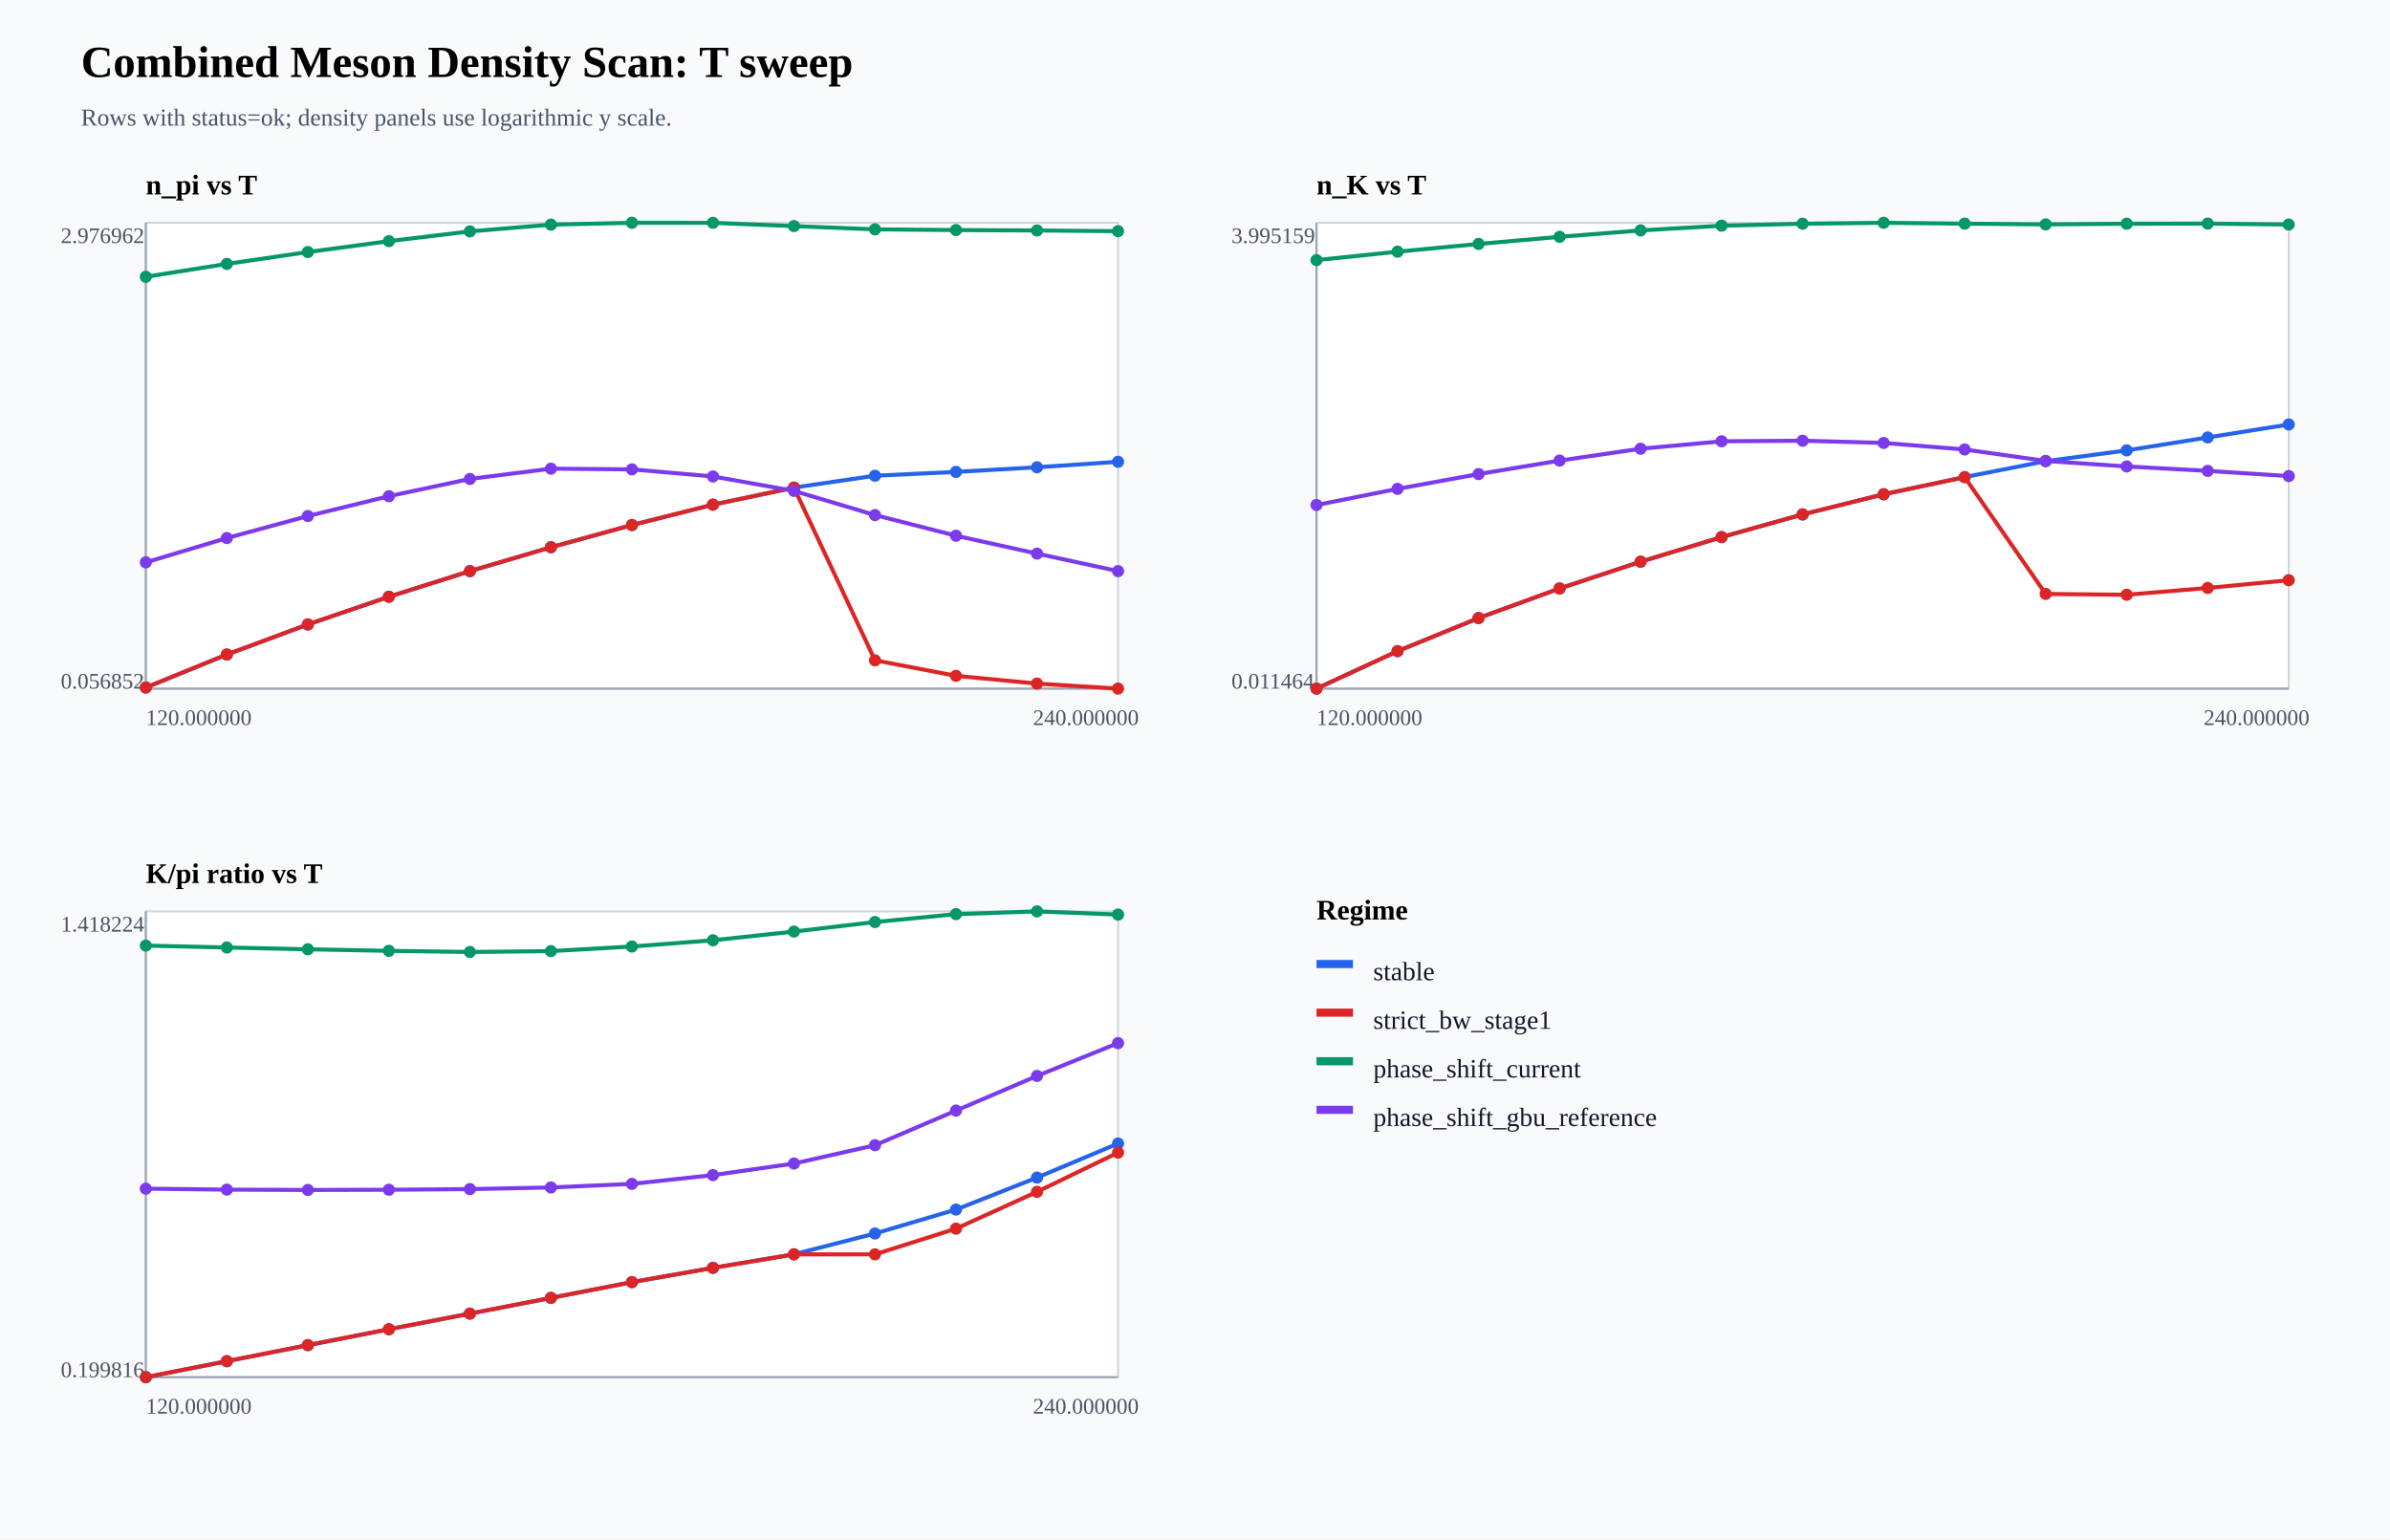
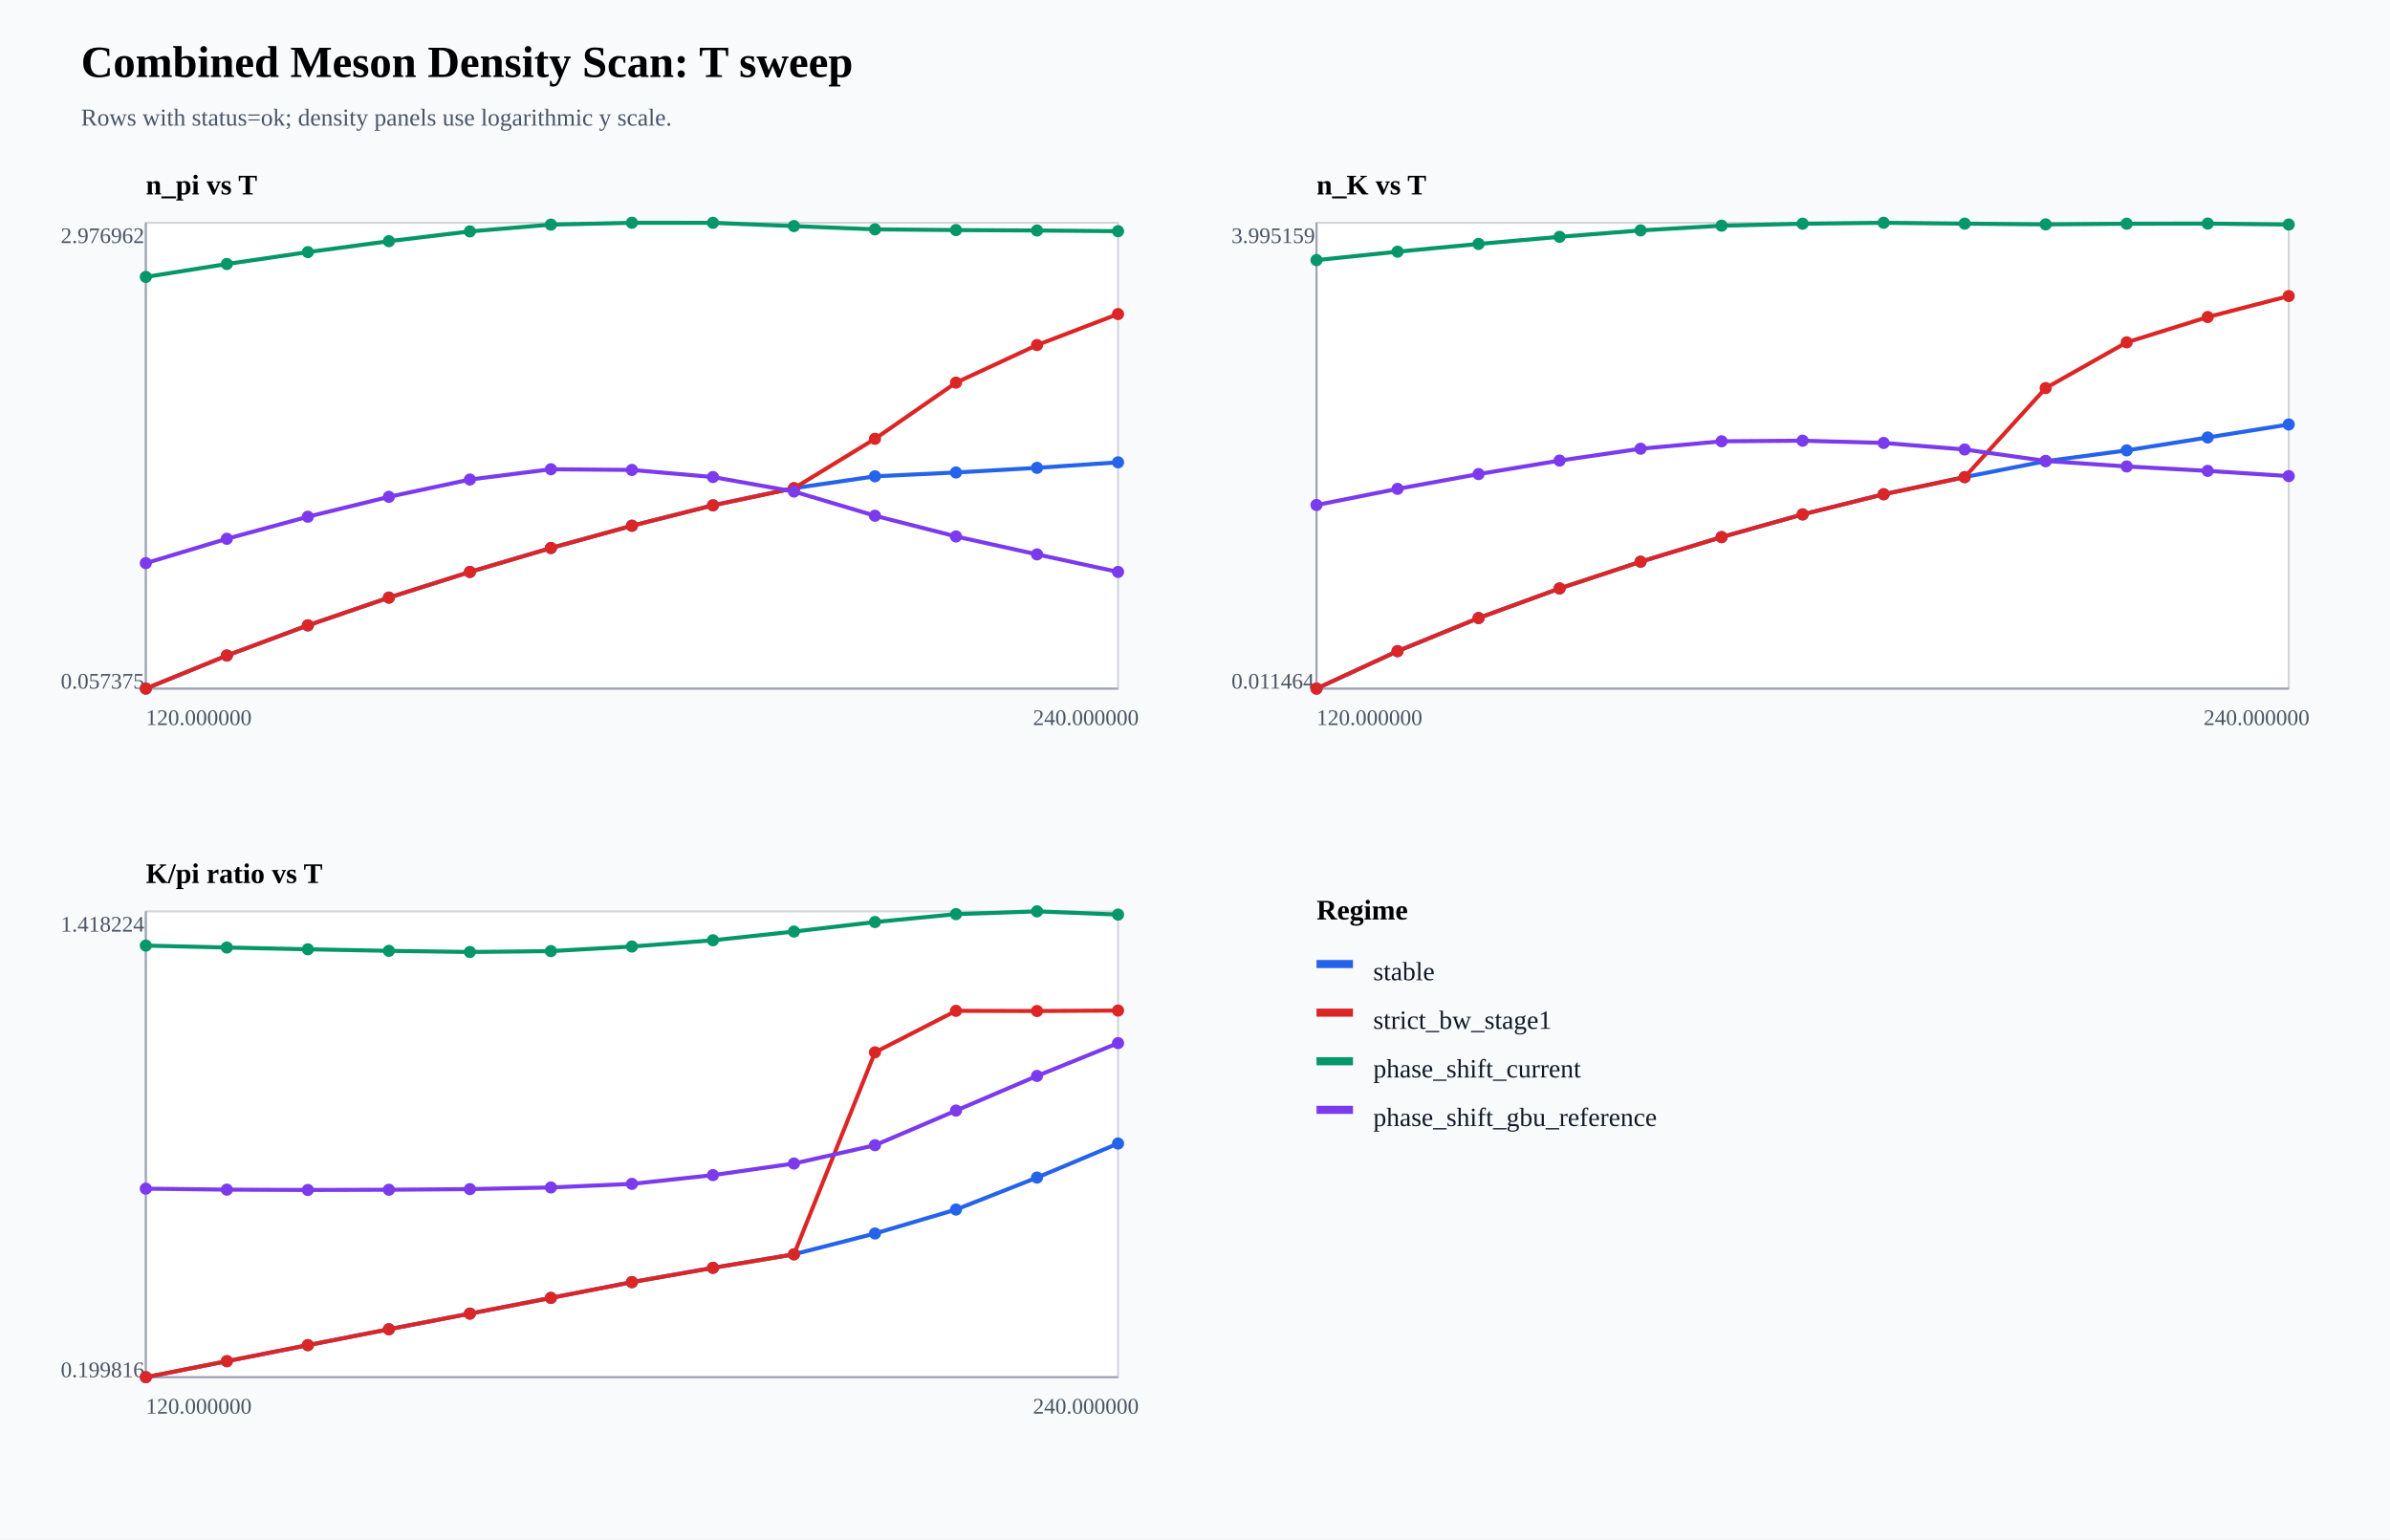
<svg xmlns="http://www.w3.org/2000/svg" width="1180" height="760" viewBox="0 0 1180 760">
  <rect width="1180" height="760" fill="#f8fafc" />
  <text x="40" y="38" font-size="22" font-weight="700">Combined Meson Density Scan: T sweep</text>
  <text x="40" y="62" font-size="12" fill="#475569">Rows with status=ok; density panels use logarithmic y scale.</text>
  <g>
    <text x="72.0" y="96.0" font-size="14" font-weight="600">n_pi vs T</text>
    <rect x="72.0" y="110.0" width="480.0" height="230.0" fill="#ffffff" stroke="#d1d5db" />
    <line x1="72.0" y1="340.0" x2="552.0" y2="340.0" stroke="#9ca3af" />
    <line x1="72.0" y1="110.0" x2="72.0" y2="340.0" stroke="#9ca3af" />
    <text x="72.0" y="358.0" font-size="11" fill="#4b5563">120.000000</text>
    <text x="510.0" y="358.0" font-size="11" fill="#4b5563">240.000000</text>
-     <text x="30.0" y="340.0" font-size="11" fill="#4b5563">0.056852</text>
+     <text x="30.0" y="340.0" font-size="11" fill="#4b5563">0.057375</text>
    <text x="30.0" y="120.0" font-size="11" fill="#4b5563">2.976962</text>
-     <polyline points="72.0,339.468 112.0,323.176 152.0,308.315 192.0,294.651 232.0,282.002 272.0,270.215 312.0,259.244 352.0,249.171 392.0,240.743 432.0,234.892 472.0,233.005 512.0,230.719 552.0,228.009" fill="none" stroke="#2563eb" stroke-width="2" />
-     <circle cx="72.0" cy="339.468" r="3" fill="#2563eb" />
-     <circle cx="112.0" cy="323.176" r="3" fill="#2563eb" />
-     <circle cx="152.0" cy="308.315" r="3" fill="#2563eb" />
-     <circle cx="192.0" cy="294.651" r="3" fill="#2563eb" />
-     <circle cx="232.0" cy="282.002" r="3" fill="#2563eb" />
-     <circle cx="272.0" cy="270.215" r="3" fill="#2563eb" />
-     <circle cx="312.0" cy="259.244" r="3" fill="#2563eb" />
-     <circle cx="352.0" cy="249.171" r="3" fill="#2563eb" />
-     <circle cx="392.0" cy="240.743" r="3" fill="#2563eb" />
-     <circle cx="432.0" cy="234.892" r="3" fill="#2563eb" />
-     <circle cx="472.0" cy="233.005" r="3" fill="#2563eb" />
-     <circle cx="512.0" cy="230.719" r="3" fill="#2563eb" />
-     <circle cx="552.0" cy="228.009" r="3" fill="#2563eb" />
-     <polyline points="72.0,339.468 112.0,323.176 152.0,308.315 192.0,294.652 232.0,282.005 272.0,270.221 312.0,259.255 352.0,249.191 392.0,240.778 432.0,326.047 472.0,333.702 512.0,337.539 552.0,340.0" fill="none" stroke="#dc2626" stroke-width="2" />
-     <circle cx="72.0" cy="339.468" r="3" fill="#dc2626" />
-     <circle cx="112.0" cy="323.176" r="3" fill="#dc2626" />
-     <circle cx="152.0" cy="308.315" r="3" fill="#dc2626" />
-     <circle cx="192.0" cy="294.652" r="3" fill="#dc2626" />
-     <circle cx="232.0" cy="282.005" r="3" fill="#dc2626" />
-     <circle cx="272.0" cy="270.221" r="3" fill="#dc2626" />
-     <circle cx="312.0" cy="259.255" r="3" fill="#dc2626" />
-     <circle cx="352.0" cy="249.191" r="3" fill="#dc2626" />
-     <circle cx="392.0" cy="240.778" r="3" fill="#dc2626" />
-     <circle cx="432.0" cy="326.047" r="3" fill="#dc2626" />
-     <circle cx="472.0" cy="333.702" r="3" fill="#dc2626" />
-     <circle cx="512.0" cy="337.539" r="3" fill="#dc2626" />
-     <circle cx="552.0" cy="340.0" r="3" fill="#dc2626" />
-     <polyline points="72.0,136.665 112.0,130.304 152.0,124.445 192.0,119.069 232.0,114.258 272.0,110.915 312.0,110.0 352.0,110.026 392.0,111.635 432.0,113.237 472.0,113.597 512.0,113.797 552.0,114.145" fill="none" stroke="#059669" stroke-width="2" />
-     <circle cx="72.0" cy="136.665" r="3" fill="#059669" />
-     <circle cx="112.0" cy="130.304" r="3" fill="#059669" />
-     <circle cx="152.0" cy="124.445" r="3" fill="#059669" />
-     <circle cx="192.0" cy="119.069" r="3" fill="#059669" />
-     <circle cx="232.0" cy="114.258" r="3" fill="#059669" />
-     <circle cx="272.0" cy="110.915" r="3" fill="#059669" />
+     <polyline points="72.0,340 112.0,323.671 152.0,308.775 192.0,295.08 232.0,282.402 272.0,270.587 312.0,259.59 352.0,249.494 392.0,241.047 432.0,235.182 472.0,233.29 512.0,230.999 552.0,228.283" fill="none" stroke="#2563eb" stroke-width="2" />
+     <circle cx="72.0" cy="340" r="3" fill="#2563eb" />
+     <circle cx="112.0" cy="323.671" r="3" fill="#2563eb" />
+     <circle cx="152.0" cy="308.775" r="3" fill="#2563eb" />
+     <circle cx="192.0" cy="295.08" r="3" fill="#2563eb" />
+     <circle cx="232.0" cy="282.402" r="3" fill="#2563eb" />
+     <circle cx="272.0" cy="270.587" r="3" fill="#2563eb" />
+     <circle cx="312.0" cy="259.59" r="3" fill="#2563eb" />
+     <circle cx="352.0" cy="249.494" r="3" fill="#2563eb" />
+     <circle cx="392.0" cy="241.047" r="3" fill="#2563eb" />
+     <circle cx="432.0" cy="235.182" r="3" fill="#2563eb" />
+     <circle cx="472.0" cy="233.29" r="3" fill="#2563eb" />
+     <circle cx="512.0" cy="230.999" r="3" fill="#2563eb" />
+     <circle cx="552.0" cy="228.283" r="3" fill="#2563eb" />
+     <polyline points="72.0,340.0 112.0,323.671 152.0,308.775 192.0,295.081 232.0,282.404 272.0,270.593 312.0,259.602 352.0,249.514 392.0,241.081 432.0,216.663 472.0,188.934 512.0,170.373 552.0,155.075" fill="none" stroke="#dc2626" stroke-width="2" />
+     <circle cx="72.0" cy="340.0" r="3" fill="#dc2626" />
+     <circle cx="112.0" cy="323.671" r="3" fill="#dc2626" />
+     <circle cx="152.0" cy="308.775" r="3" fill="#dc2626" />
+     <circle cx="192.0" cy="295.081" r="3" fill="#dc2626" />
+     <circle cx="232.0" cy="282.404" r="3" fill="#dc2626" />
+     <circle cx="272.0" cy="270.593" r="3" fill="#dc2626" />
+     <circle cx="312.0" cy="259.602" r="3" fill="#dc2626" />
+     <circle cx="352.0" cy="249.514" r="3" fill="#dc2626" />
+     <circle cx="392.0" cy="241.081" r="3" fill="#dc2626" />
+     <circle cx="432.0" cy="216.663" r="3" fill="#dc2626" />
+     <circle cx="472.0" cy="188.934" r="3" fill="#dc2626" />
+     <circle cx="512.0" cy="170.373" r="3" fill="#dc2626" />
+     <circle cx="552.0" cy="155.075" r="3" fill="#dc2626" />
+     <polyline points="72.0,136.727 112.0,130.351 152.0,124.479 192.0,119.09 232.0,114.268 272.0,110.917 312.0,110.0 352.0,110.026 392.0,111.638 432.0,113.244 472.0,113.605 512.0,113.806 552.0,114.154" fill="none" stroke="#059669" stroke-width="2" />
+     <circle cx="72.0" cy="136.727" r="3" fill="#059669" />
+     <circle cx="112.0" cy="130.351" r="3" fill="#059669" />
+     <circle cx="152.0" cy="124.479" r="3" fill="#059669" />
+     <circle cx="192.0" cy="119.09" r="3" fill="#059669" />
+     <circle cx="232.0" cy="114.268" r="3" fill="#059669" />
+     <circle cx="272.0" cy="110.917" r="3" fill="#059669" />
    <circle cx="312.0" cy="110.0" r="3" fill="#059669" />
    <circle cx="352.0" cy="110.026" r="3" fill="#059669" />
-     <circle cx="392.0" cy="111.635" r="3" fill="#059669" />
-     <circle cx="432.0" cy="113.237" r="3" fill="#059669" />
-     <circle cx="472.0" cy="113.597" r="3" fill="#059669" />
-     <circle cx="512.0" cy="113.797" r="3" fill="#059669" />
-     <circle cx="552.0" cy="114.145" r="3" fill="#059669" />
-     <polyline points="72.0,277.664 112.0,265.672 152.0,254.797 192.0,245.002 232.0,236.477 272.0,231.409 312.0,231.756 352.0,235.257 392.0,242.392 432.0,254.32 472.0,264.525 512.0,273.352 552.0,281.999" fill="none" stroke="#7c3aed" stroke-width="2" />
-     <circle cx="72.0" cy="277.664" r="3" fill="#7c3aed" />
-     <circle cx="112.0" cy="265.672" r="3" fill="#7c3aed" />
-     <circle cx="152.0" cy="254.797" r="3" fill="#7c3aed" />
-     <circle cx="192.0" cy="245.002" r="3" fill="#7c3aed" />
-     <circle cx="232.0" cy="236.477" r="3" fill="#7c3aed" />
-     <circle cx="272.0" cy="231.409" r="3" fill="#7c3aed" />
-     <circle cx="312.0" cy="231.756" r="3" fill="#7c3aed" />
-     <circle cx="352.0" cy="235.257" r="3" fill="#7c3aed" />
-     <circle cx="392.0" cy="242.392" r="3" fill="#7c3aed" />
-     <circle cx="432.0" cy="254.32" r="3" fill="#7c3aed" />
-     <circle cx="472.0" cy="264.525" r="3" fill="#7c3aed" />
-     <circle cx="512.0" cy="273.352" r="3" fill="#7c3aed" />
-     <circle cx="552.0" cy="281.999" r="3" fill="#7c3aed" />
+     <circle cx="392.0" cy="111.638" r="3" fill="#059669" />
+     <circle cx="432.0" cy="113.244" r="3" fill="#059669" />
+     <circle cx="472.0" cy="113.605" r="3" fill="#059669" />
+     <circle cx="512.0" cy="113.806" r="3" fill="#059669" />
+     <circle cx="552.0" cy="114.154" r="3" fill="#059669" />
+     <polyline points="72.0,278.053 112.0,266.033 152.0,255.133 192.0,245.315 232.0,236.771 272.0,231.691 312.0,232.039 352.0,235.547 392.0,242.7 432.0,254.655 472.0,264.884 512.0,273.731 552.0,282.398" fill="none" stroke="#7c3aed" stroke-width="2" />
+     <circle cx="72.0" cy="278.053" r="3" fill="#7c3aed" />
+     <circle cx="112.0" cy="266.033" r="3" fill="#7c3aed" />
+     <circle cx="152.0" cy="255.133" r="3" fill="#7c3aed" />
+     <circle cx="192.0" cy="245.315" r="3" fill="#7c3aed" />
+     <circle cx="232.0" cy="236.771" r="3" fill="#7c3aed" />
+     <circle cx="272.0" cy="231.691" r="3" fill="#7c3aed" />
+     <circle cx="312.0" cy="232.039" r="3" fill="#7c3aed" />
+     <circle cx="352.0" cy="235.547" r="3" fill="#7c3aed" />
+     <circle cx="392.0" cy="242.7" r="3" fill="#7c3aed" />
+     <circle cx="432.0" cy="254.655" r="3" fill="#7c3aed" />
+     <circle cx="472.0" cy="264.884" r="3" fill="#7c3aed" />
+     <circle cx="512.0" cy="273.731" r="3" fill="#7c3aed" />
+     <circle cx="552.0" cy="282.398" r="3" fill="#7c3aed" />
  </g>
  <g>
    <text x="650.0" y="96.0" font-size="14" font-weight="600">n_K vs T</text>
    <rect x="650.0" y="110.0" width="480.0" height="230.0" fill="#ffffff" stroke="#d1d5db" />
    <line x1="650.0" y1="340.0" x2="1130.0" y2="340.0" stroke="#9ca3af" />
    <line x1="650.0" y1="110.0" x2="650.0" y2="340.0" stroke="#9ca3af" />
    <text x="650.0" y="358.0" font-size="11" fill="#4b5563">120.000000</text>
    <text x="1088.0" y="358.0" font-size="11" fill="#4b5563">240.000000</text>
    <text x="608.0" y="340.0" font-size="11" fill="#4b5563">0.011464</text>
    <text x="608.0" y="120.0" font-size="11" fill="#4b5563">3.995159</text>
    <polyline points="650.0,340 690.0,321.511 730.0,305.167 770.0,290.556 810.0,277.349 850.0,265.192 890.0,253.984 930.0,244.024 970.0,235.561 1010.0,227.71 1050.0,222.376 1090.0,215.993 1130.0,209.589" fill="none" stroke="#2563eb" stroke-width="2" />
    <circle cx="650.0" cy="340" r="3" fill="#2563eb" />
    <circle cx="690.0" cy="321.511" r="3" fill="#2563eb" />
    <circle cx="730.0" cy="305.167" r="3" fill="#2563eb" />
    <circle cx="770.0" cy="290.556" r="3" fill="#2563eb" />
    <circle cx="810.0" cy="277.349" r="3" fill="#2563eb" />
    <circle cx="850.0" cy="265.192" r="3" fill="#2563eb" />
    <circle cx="890.0" cy="253.984" r="3" fill="#2563eb" />
    <circle cx="930.0" cy="244.024" r="3" fill="#2563eb" />
    <circle cx="970.0" cy="235.561" r="3" fill="#2563eb" />
    <circle cx="1010.0" cy="227.71" r="3" fill="#2563eb" />
    <circle cx="1050.0" cy="222.376" r="3" fill="#2563eb" />
    <circle cx="1090.0" cy="215.993" r="3" fill="#2563eb" />
    <circle cx="1130.0" cy="209.589" r="3" fill="#2563eb" />
-     <polyline points="650.0,340.0 690.0,321.511 730.0,305.168 770.0,290.558 810.0,277.354 850.0,265.202 890.0,254.001 930.0,244.054 970.0,235.609 1010.0,293.259 1050.0,293.668 1090.0,290.308 1130.0,286.481" fill="none" stroke="#dc2626" stroke-width="2" />
+     <polyline points="650.0,340.0 690.0,321.511 730.0,305.168 770.0,290.558 810.0,277.354 850.0,265.202 890.0,254.001 930.0,244.054 970.0,235.609 1010.0,191.618 1050.0,169.044 1090.0,156.539 1130.0,146.176" fill="none" stroke="#dc2626" stroke-width="2" />
    <circle cx="650.0" cy="340.0" r="3" fill="#dc2626" />
    <circle cx="690.0" cy="321.511" r="3" fill="#dc2626" />
    <circle cx="730.0" cy="305.168" r="3" fill="#dc2626" />
    <circle cx="770.0" cy="290.558" r="3" fill="#dc2626" />
    <circle cx="810.0" cy="277.354" r="3" fill="#dc2626" />
    <circle cx="850.0" cy="265.202" r="3" fill="#dc2626" />
    <circle cx="890.0" cy="254.001" r="3" fill="#dc2626" />
    <circle cx="930.0" cy="244.054" r="3" fill="#dc2626" />
    <circle cx="970.0" cy="235.609" r="3" fill="#dc2626" />
-     <circle cx="1010.0" cy="293.259" r="3" fill="#dc2626" />
-     <circle cx="1050.0" cy="293.668" r="3" fill="#dc2626" />
-     <circle cx="1090.0" cy="290.308" r="3" fill="#dc2626" />
-     <circle cx="1130.0" cy="286.481" r="3" fill="#dc2626" />
+     <circle cx="1010.0" cy="191.618" r="3" fill="#dc2626" />
+     <circle cx="1050.0" cy="169.044" r="3" fill="#dc2626" />
+     <circle cx="1090.0" cy="156.539" r="3" fill="#dc2626" />
+     <circle cx="1130.0" cy="146.176" r="3" fill="#dc2626" />
    <polyline points="650.0,128.423 690.0,124.27 730.0,120.446 770.0,116.932 810.0,113.768 850.0,111.44 890.0,110.464 930.0,110.0 970.0,110.427 1010.0,110.799 1050.0,110.463 1090.0,110.397 1130.0,110.866" fill="none" stroke="#059669" stroke-width="2" />
    <circle cx="650.0" cy="128.423" r="3" fill="#059669" />
    <circle cx="690.0" cy="124.27" r="3" fill="#059669" />
    <circle cx="730.0" cy="120.446" r="3" fill="#059669" />
    <circle cx="770.0" cy="116.932" r="3" fill="#059669" />
    <circle cx="810.0" cy="113.768" r="3" fill="#059669" />
    <circle cx="850.0" cy="111.44" r="3" fill="#059669" />
    <circle cx="890.0" cy="110.464" r="3" fill="#059669" />
    <circle cx="930.0" cy="110.0" r="3" fill="#059669" />
    <circle cx="970.0" cy="110.427" r="3" fill="#059669" />
    <circle cx="1010.0" cy="110.799" r="3" fill="#059669" />
    <circle cx="1050.0" cy="110.463" r="3" fill="#059669" />
    <circle cx="1090.0" cy="110.397" r="3" fill="#059669" />
    <circle cx="1130.0" cy="110.866" r="3" fill="#059669" />
    <polyline points="650.0,249.347 690.0,241.384 730.0,234.079 770.0,227.422 810.0,221.564 850.0,217.892 890.0,217.601 930.0,218.711 970.0,221.936 1010.0,227.596 1050.0,230.315 1090.0,232.502 1130.0,235.072" fill="none" stroke="#7c3aed" stroke-width="2" />
    <circle cx="650.0" cy="249.347" r="3" fill="#7c3aed" />
    <circle cx="690.0" cy="241.384" r="3" fill="#7c3aed" />
    <circle cx="730.0" cy="234.079" r="3" fill="#7c3aed" />
    <circle cx="770.0" cy="227.422" r="3" fill="#7c3aed" />
    <circle cx="810.0" cy="221.564" r="3" fill="#7c3aed" />
    <circle cx="850.0" cy="217.892" r="3" fill="#7c3aed" />
    <circle cx="890.0" cy="217.601" r="3" fill="#7c3aed" />
    <circle cx="930.0" cy="218.711" r="3" fill="#7c3aed" />
    <circle cx="970.0" cy="221.936" r="3" fill="#7c3aed" />
    <circle cx="1010.0" cy="227.596" r="3" fill="#7c3aed" />
    <circle cx="1050.0" cy="230.315" r="3" fill="#7c3aed" />
    <circle cx="1090.0" cy="232.502" r="3" fill="#7c3aed" />
    <circle cx="1130.0" cy="235.072" r="3" fill="#7c3aed" />
  </g>
  <g>
    <text x="72.0" y="436.0" font-size="14" font-weight="600">K/pi ratio vs T</text>
    <rect x="72.0" y="450.0" width="480.0" height="230.0" fill="#ffffff" stroke="#d1d5db" />
    <line x1="72.0" y1="680.0" x2="552.0" y2="680.0" stroke="#9ca3af" />
    <line x1="72.0" y1="450.0" x2="72.0" y2="680.0" stroke="#9ca3af" />
    <text x="72.0" y="698.0" font-size="11" fill="#4b5563">120.000000</text>
    <text x="510.0" y="698.0" font-size="11" fill="#4b5563">240.000000</text>
    <text x="30.0" y="680.0" font-size="11" fill="#4b5563">0.199816</text>
    <text x="30.0" y="460.0" font-size="11" fill="#4b5563">1.418224</text>
    <polyline points="72.0,680 112.0,672.098 152.0,664.173 192.0,656.328 232.0,648.608 272.0,640.838 312.0,633.054 352.0,625.992 392.0,619.306 432.0,609.053 472.0,597.229 512.0,581.444 552.0,564.631" fill="none" stroke="#2563eb" stroke-width="2" />
    <circle cx="72.0" cy="680" r="3" fill="#2563eb" />
    <circle cx="112.0" cy="672.098" r="3" fill="#2563eb" />
    <circle cx="152.0" cy="664.173" r="3" fill="#2563eb" />
    <circle cx="192.0" cy="656.328" r="3" fill="#2563eb" />
    <circle cx="232.0" cy="648.608" r="3" fill="#2563eb" />
    <circle cx="272.0" cy="640.838" r="3" fill="#2563eb" />
    <circle cx="312.0" cy="633.054" r="3" fill="#2563eb" />
    <circle cx="352.0" cy="625.992" r="3" fill="#2563eb" />
    <circle cx="392.0" cy="619.306" r="3" fill="#2563eb" />
    <circle cx="432.0" cy="609.053" r="3" fill="#2563eb" />
    <circle cx="472.0" cy="597.229" r="3" fill="#2563eb" />
    <circle cx="512.0" cy="581.444" r="3" fill="#2563eb" />
    <circle cx="552.0" cy="564.631" r="3" fill="#2563eb" />
-     <polyline points="72.0,680.0 112.0,672.099 152.0,664.174 192.0,656.331 232.0,648.614 272.0,640.85 312.0,633.076 352.0,626.03 392.0,619.368 432.0,619.344 472.0,606.655 512.0,588.479 552.0,569.095" fill="none" stroke="#dc2626" stroke-width="2" />
+     <polyline points="72.0,680.0 112.0,672.099 152.0,664.174 192.0,656.331 232.0,648.614 272.0,640.85 312.0,633.076 352.0,626.03 392.0,619.368 432.0,519.596 472.0,499.103 512.0,499.203 552.0,498.967" fill="none" stroke="#dc2626" stroke-width="2" />
    <circle cx="72.0" cy="680.0" r="3" fill="#dc2626" />
    <circle cx="112.0" cy="672.099" r="3" fill="#dc2626" />
    <circle cx="152.0" cy="664.174" r="3" fill="#dc2626" />
    <circle cx="192.0" cy="656.331" r="3" fill="#dc2626" />
    <circle cx="232.0" cy="648.614" r="3" fill="#dc2626" />
    <circle cx="272.0" cy="640.85" r="3" fill="#dc2626" />
    <circle cx="312.0" cy="633.076" r="3" fill="#dc2626" />
    <circle cx="352.0" cy="626.03" r="3" fill="#dc2626" />
    <circle cx="392.0" cy="619.368" r="3" fill="#dc2626" />
-     <circle cx="432.0" cy="619.344" r="3" fill="#dc2626" />
-     <circle cx="472.0" cy="606.655" r="3" fill="#dc2626" />
-     <circle cx="512.0" cy="588.479" r="3" fill="#dc2626" />
-     <circle cx="552.0" cy="569.095" r="3" fill="#dc2626" />
+     <circle cx="432.0" cy="519.596" r="3" fill="#dc2626" />
+     <circle cx="472.0" cy="499.103" r="3" fill="#dc2626" />
+     <circle cx="512.0" cy="499.203" r="3" fill="#dc2626" />
+     <circle cx="552.0" cy="498.967" r="3" fill="#dc2626" />
    <polyline points="72.0,466.898 112.0,467.844 152.0,468.717 192.0,469.485 232.0,470.05 272.0,469.623 312.0,467.36 352.0,464.271 392.0,459.969 432.0,455.264 472.0,451.363 512.0,450.0 552.0,451.585" fill="none" stroke="#059669" stroke-width="2" />
    <circle cx="72.0" cy="466.898" r="3" fill="#059669" />
    <circle cx="112.0" cy="467.844" r="3" fill="#059669" />
    <circle cx="152.0" cy="468.717" r="3" fill="#059669" />
    <circle cx="192.0" cy="469.485" r="3" fill="#059669" />
    <circle cx="232.0" cy="470.05" r="3" fill="#059669" />
    <circle cx="272.0" cy="469.623" r="3" fill="#059669" />
    <circle cx="312.0" cy="467.36" r="3" fill="#059669" />
    <circle cx="352.0" cy="464.271" r="3" fill="#059669" />
    <circle cx="392.0" cy="459.969" r="3" fill="#059669" />
    <circle cx="432.0" cy="455.264" r="3" fill="#059669" />
    <circle cx="472.0" cy="451.363" r="3" fill="#059669" />
    <circle cx="512.0" cy="450.0" r="3" fill="#059669" />
    <circle cx="552.0" cy="451.585" r="3" fill="#059669" />
    <polyline points="72.0,586.914 112.0,587.399 152.0,587.561 192.0,587.451 232.0,587.138 272.0,586.324 312.0,584.552 352.0,580.224 392.0,574.506 432.0,565.464 472.0,548.367 512.0,531.257 552.0,515.045" fill="none" stroke="#7c3aed" stroke-width="2" />
    <circle cx="72.0" cy="586.914" r="3" fill="#7c3aed" />
    <circle cx="112.0" cy="587.399" r="3" fill="#7c3aed" />
    <circle cx="152.0" cy="587.561" r="3" fill="#7c3aed" />
    <circle cx="192.0" cy="587.451" r="3" fill="#7c3aed" />
    <circle cx="232.0" cy="587.138" r="3" fill="#7c3aed" />
    <circle cx="272.0" cy="586.324" r="3" fill="#7c3aed" />
    <circle cx="312.0" cy="584.552" r="3" fill="#7c3aed" />
    <circle cx="352.0" cy="580.224" r="3" fill="#7c3aed" />
    <circle cx="392.0" cy="574.506" r="3" fill="#7c3aed" />
    <circle cx="432.0" cy="565.464" r="3" fill="#7c3aed" />
    <circle cx="472.0" cy="548.367" r="3" fill="#7c3aed" />
    <circle cx="512.0" cy="531.257" r="3" fill="#7c3aed" />
    <circle cx="552.0" cy="515.045" r="3" fill="#7c3aed" />
  </g>
  <g>
    <text x="650" y="454" font-size="14" font-weight="600">Regime</text>
    <rect x="650" y="474" width="18" height="4" fill="#2563eb" />
    <text x="678" y="484" font-size="13" fill="#111827">stable</text>
    <rect x="650" y="498" width="18" height="4" fill="#dc2626" />
    <text x="678" y="508" font-size="13" fill="#111827">strict_bw_stage1</text>
    <rect x="650" y="522" width="18" height="4" fill="#059669" />
    <text x="678" y="532" font-size="13" fill="#111827">phase_shift_current</text>
    <rect x="650" y="546" width="18" height="4" fill="#7c3aed" />
    <text x="678" y="556" font-size="13" fill="#111827">phase_shift_gbu_reference</text>
  </g>
</svg>
